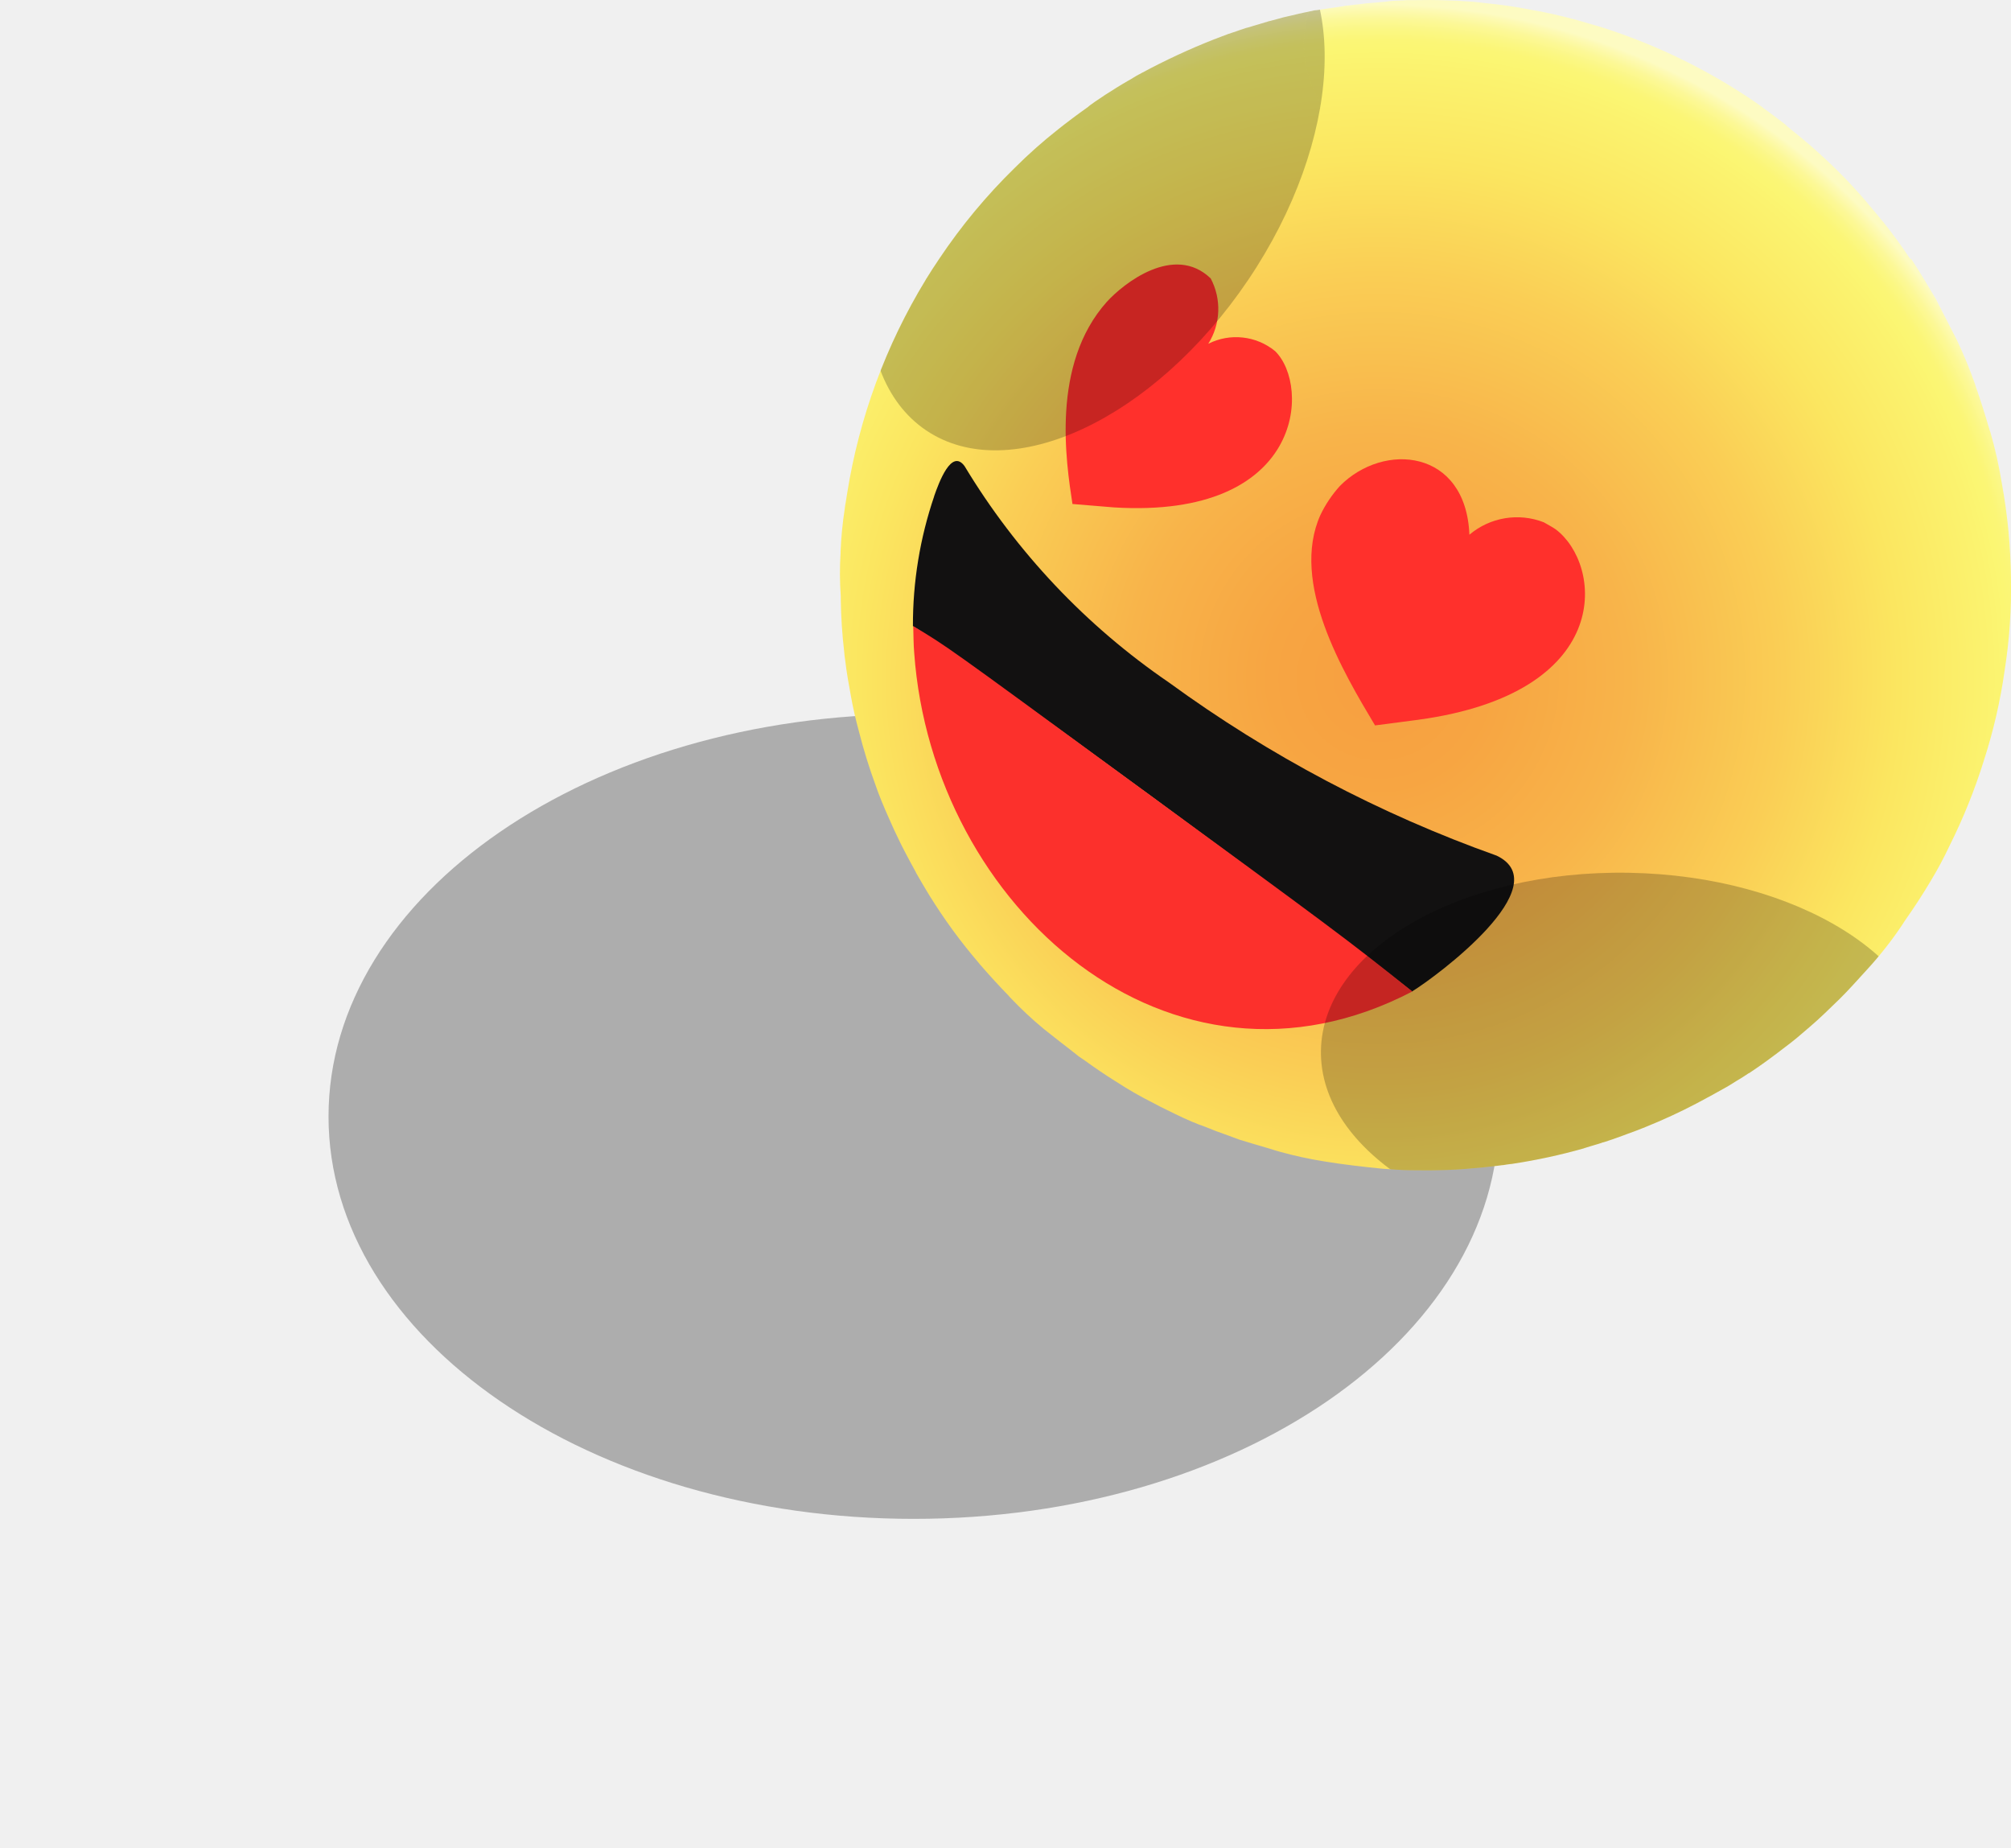
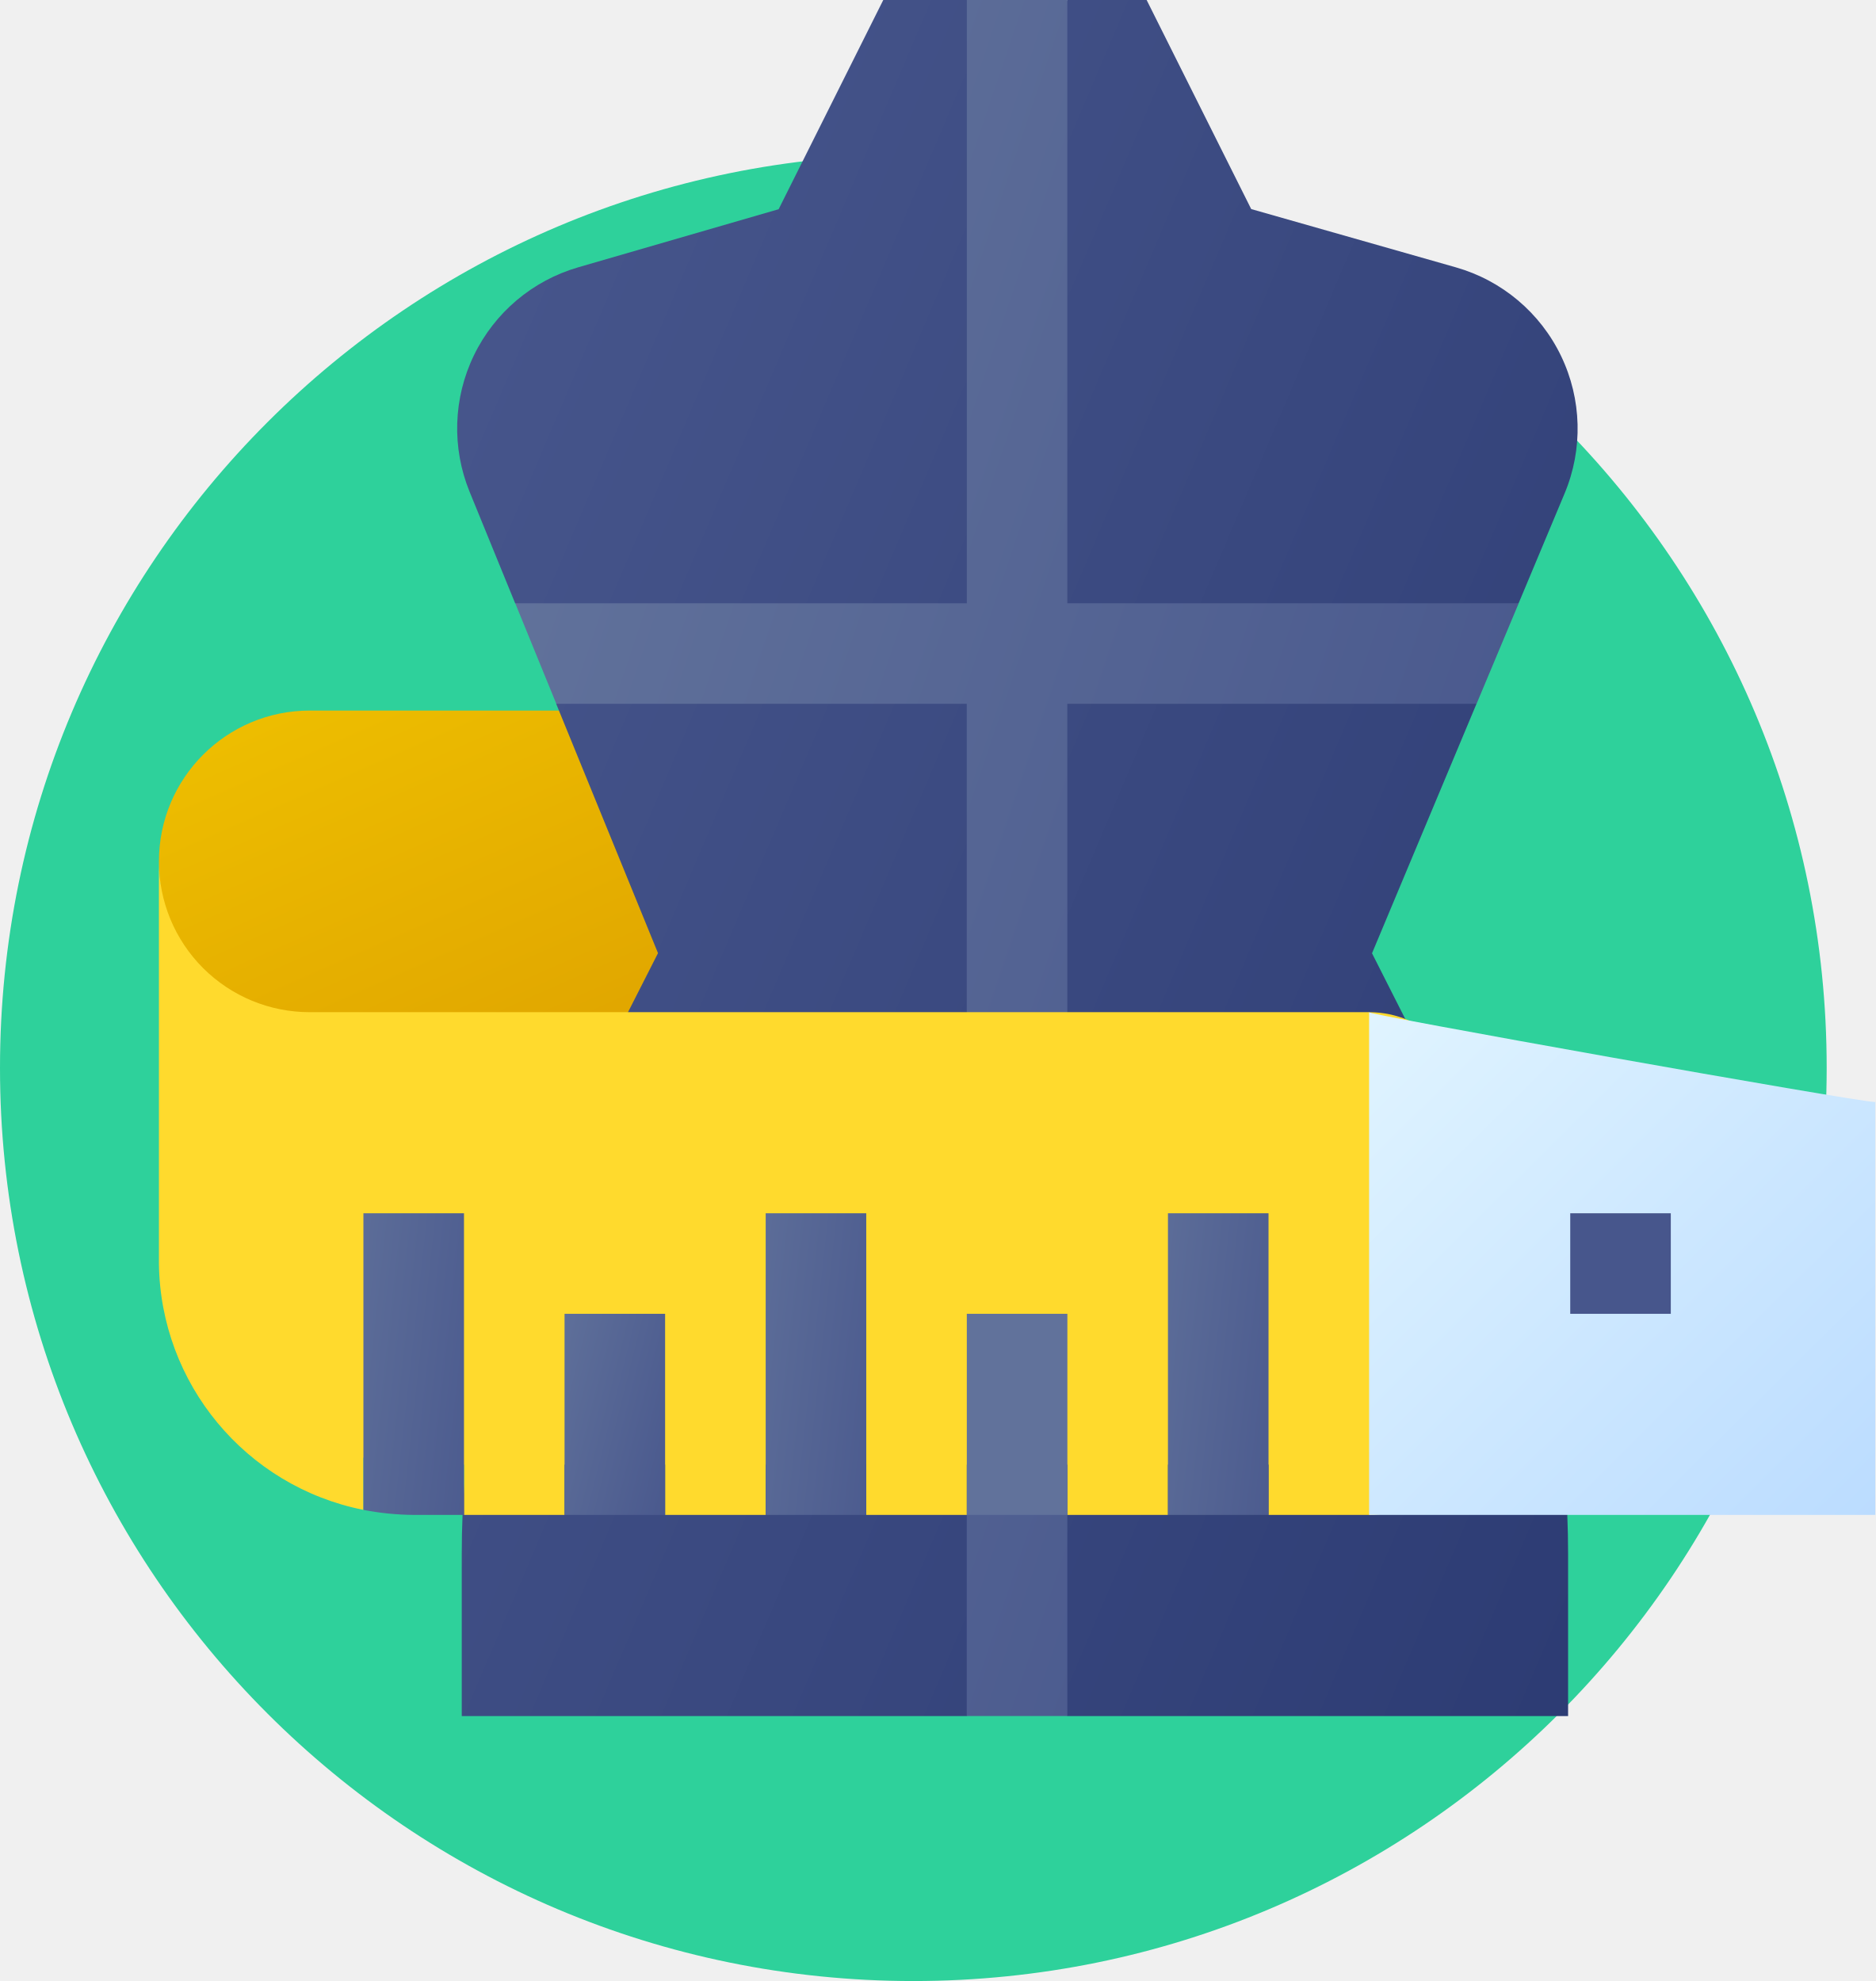
- <svg xmlns="http://www.w3.org/2000/svg" xmlns:xlink="http://www.w3.org/1999/xlink" width="82.478" height="75.758" viewBox="0 0 82.478 75.758">
+ <svg xmlns="http://www.w3.org/2000/svg" xmlns:xlink="http://www.w3.org/1999/xlink" width="108.438" height="114.575" viewBox="0 0 108.438 114.575">
  <defs>
-     <radialGradient id="radial-gradient" cx="0.471" cy="0.58" r="0.575" gradientTransform="matrix(-0.999, -0.004, -0.004, 1, 0.933, 0.001)" gradientUnits="objectBoundingBox">
-       <stop offset="0" stop-color="#f79f40" />
-       <stop offset="0.163" stop-color="#f7a542" />
-       <stop offset="0.371" stop-color="#f8b44a" />
-       <stop offset="0.601" stop-color="#face55" />
-       <stop offset="0.771" stop-color="#fbe660" />
-       <stop offset="0.91" stop-color="#fbf36f" />
-       <stop offset="0.932" stop-color="#fbf672" />
-       <stop offset="0.947" stop-color="#fbf676" />
-       <stop offset="0.962" stop-color="#fbf783" />
-       <stop offset="0.978" stop-color="#fcf897" />
-       <stop offset="0.994" stop-color="#fdfab4" />
-       <stop offset="1" stop-color="#fdfbc2" />
-     </radialGradient>
-     <clipPath id="clip-path">
-       <path id="Trazado_116496" data-name="Trazado 116496" d="M52.65,29.84v-.06c0-.11-.03-.77-.15-1.75-.01-.09-.02-.17-.03-.26-.02-.12-.04-.25-.06-.38a23.894,23.894,0,0,0-3.15-8.77c0-.01-.01-.01-.01-.02-.17-.29-.35-.57-.54-.85h0a23.353,23.353,0,0,0-3.06-3.74,20.449,20.449,0,0,0-1.77-1.6c-.39-.32-.78-.62-1.19-.91a.265.265,0,0,1-.06-.05l-.05-.04-.21-.15c-.26-.18-.55-.37-.86-.57h0c-.01-.01-.02-.01-.03-.02-.15-.09-.3-.19-.47-.28-.07-.04-.15-.09-.22-.13s-.12-.07-.19-.11a1.092,1.092,0,0,0-.15-.08,25.413,25.413,0,0,0-2.93-1.4c-.26-.11-.47-.18-.58-.23l-.18-.07-.18-.07c-.01,0-.02-.01-.03-.01l-.04-.01-.3-.1-.04-.01c-.01,0-.03-.01-.04-.01l-.2-.07a2.759,2.759,0,0,0-.27-.08l-.23-.07c-.04-.01-.09-.03-.13-.04-.01,0-.03-.01-.04-.01s-.03-.01-.05-.01a.636.636,0,0,1-.07-.02l-.26-.07-.22-.06c-.07-.02-.14-.03-.21-.05h-.01l-.13-.03-.25-.06-.18-.04a2.049,2.049,0,0,0-.24-.05c-.01,0-.03-.01-.04-.01-.06-.01-.12-.03-.18-.04l-.11-.02-.13-.03h-.02l-.04-.01c-.02,0-.05-.01-.07-.01a1.766,1.766,0,0,1-.2-.04.6.6,0,0,0-.12-.02h0a2.068,2.068,0,0,1-.22-.04l-.19-.03c-.03-.01-.07-.01-.11-.02a.985.985,0,0,0-.17-.02,1,1,0,0,0-.16-.02l-.27-.03-.25-.03c-.03,0-.05-.01-.08-.01h-.02a1.641,1.641,0,0,0-.23-.02l-.34-.03c-.08-.01-.16-.01-.23-.02-.09-.01-.17-.01-.26-.02s-.18-.01-.27-.02A.97.97,0,0,1,29.76,7h-.37c-.48-.01-.96-.01-1.45,0-.11,0-.21,0-.31.01s-.22.01-.32.02c-.07,0-.13.01-.19.01-.16.01-.31.02-.46.04-.05,0-.11.01-.16.01-.22.02-.43.04-.64.07-.1.01-.2.02-.3.04h-.01c-.02,0-.04.01-.06.01q-.24.03-.45.06c-.11.02-.23.04-.34.05-.26.04-.47.08-.61.11-.7.14-1.38.3-2.06.5-.41.11-.77.22-1.21.38a24.021,24.021,0,0,0-5.31,2.61h0c-.17.11-.33.22-.49.33a.265.265,0,0,0-.06.05c-.28.2-.56.4-.84.61a.423.423,0,0,1-.07.05l-.02.02-.02.02c-.01.01-.02.02-.03.02s-.02.01-.03.02c-.08.06-.15.12-.23.18-.15.12-.3.24-.44.36-.08.07-.16.13-.24.2-.16.14-.32.27-.46.4l-.02.02-.02.02c-.03.03-.07.06-.1.09-.75.69-1.21,1.19-1.24,1.22-.23.25-.46.51-.69.77-.16.19-.33.38-.5.59-.01.01-.02.03-.04.04l-.03.03c-.34.42-.69.89-1.08,1.46l-.01.01-.01.01c-.01.01-.01.02-.02.02-.18.26-.36.55-.54.86-.16.26-.32.52-.46.75l-.46.88c-.15.29-.29.56-.42.82a16.758,16.758,0,0,0-.76,1.82h0v.01c-.22.6-.42,1.23-.6,1.84l-.01.02a.037.037,0,0,1-.01.03,17.968,17.968,0,0,0-.5,2.13,23.506,23.506,0,0,0-.17,7.66,22.794,22.794,0,0,0,.82,3.68,23.944,23.944,0,0,0,1.38,3.51,15.311,15.311,0,0,0,.75,1.42c.32.56.68,1.11,1.06,1.66.04.07.09.13.13.2a16,16,0,0,0,1.39,1.8c.34.37.78.88,1.14,1.24s.83.82,1.22,1.15h0c.42.37.6.53.99.83q.72.585,1.47,1.08h.01c.16.11.32.22.49.32.19.12.38.24.55.34.09.05.22.13.36.21a.573.573,0,0,1,.07.04c.15.09.33.18.52.29.04.02.09.05.13.07a22.789,22.789,0,0,0,2.12,1c.18.07.42.17.7.28l.24.09.42.15.3.1.11.03c.01,0,.01,0,.02.01l.16.05a2.759,2.759,0,0,0,.27.08l.26.08c.01,0,.02,0,.02.01a22.1,22.1,0,0,0,2.96.66l.09.01c.08.01.17.03.27.04h.03l.23.03.53.06c.24.03.56.05.79.07s.49.03.74.04h.02c.13.01.25.01.37.01.33.01.77,0,1.1.01s.79-.03,1.13-.05c.72-.06,1.68-.17,2.39-.28a18.747,18.747,0,0,0,1.84-.38c.14-.04.28-.08.43-.12.43-.12.87-.25,1.24-.36l.43-.16c.35-.12.69-.25,1.03-.38l.17-.06c.4-.15.89-.38,1.32-.59.19-.09.37-.18.55-.28a15.71,15.71,0,0,0,1.56-.88c.02-.01.03-.02.05-.03.41-.26.82-.52,1.22-.81.09-.06.18-.12.26-.17l.44-.34c.12-.09.23-.18.35-.27l.66-.52a14.289,14.289,0,0,0,1.37-1.26l.03-.03.07-.07c.35-.35.74-.77,1.2-1.29a.138.138,0,0,0,.03-.04h0a20.958,20.958,0,0,0,2.02-2.71c.01-.01.01-.02.02-.03.19-.3.38-.61.57-.95v-.01h0c.08-.14.16-.29.24-.44.11-.2.22-.41.31-.59l.09-.18c.16-.32.31-.65.47-.99.21-.47.41-.94.56-1.36h0c.26-.7.5-1.44.71-2.23.13-.48.25-.96.33-1.41.1-.48.18-.98.25-1.5.02-.12.03-.23.05-.34.08-.69.14-1.41.16-2.14v-.13C52.68,31.04,52.68,30.45,52.65,29.84Z" transform="translate(-4.654 -6.992)" />
-     </clipPath>
-     <linearGradient id="linear-gradient" x1="-0.166" y1="-323.933" x2="-1.166" y2="-323.933" gradientUnits="objectBoundingBox">
-       <stop offset="0" stop-color="#19b79c" />
-       <stop offset="0.405" stop-color="#1dbb9e" />
-       <stop offset="0.825" stop-color="#2ac8a3" />
-       <stop offset="0.997" stop-color="#31cfa6" />
+     <linearGradient id="linear-gradient" x1="0.206" y1="-0.092" x2="0.965" y2="1.053" gradientUnits="objectBoundingBox">
+       <stop offset="0" stop-color="#eebf00" />
+       <stop offset="1" stop-color="#dc9e00" />
    </linearGradient>
-     <linearGradient id="linear-gradient-2" x1="-2.106" y1="-363.238" x2="-3.08" y2="-363.238" xlink:href="#linear-gradient" />
-     <clipPath id="clip-path-2">
-       <path id="Trazado_116504" data-name="Trazado 116504" d="M4.652,29.65v-.06a15.757,15.757,0,0,1,.17-1.74,2.335,2.335,0,0,1,.04-.26c.02-.12.04-.25.06-.38a24.088,24.088,0,0,1,3.22-8.75c0-.01.01-.01.01-.02.18-.29.36-.57.55-.85h0a23.39,23.39,0,0,1,3.09-3.72,20.134,20.134,0,0,1,1.78-1.58q.585-.465,1.2-.9a.265.265,0,0,0,.06-.05l.05-.04.21-.15c.26-.18.55-.37.86-.56h0c.01-.01.02-.01.03-.02.15-.09.31-.19.47-.28a2.53,2.53,0,0,0,.22-.13c.06-.04.12-.07.19-.11.05-.03.1-.05.15-.08a27.308,27.308,0,0,1,2.95-1.37c.26-.1.47-.18.58-.22l.18-.06.18-.06c.01,0,.02-.01.03-.01l.05-.02.3-.1.04-.01c.01,0,.03-.01.04-.01l.2-.06c.08-.02.19-.06.27-.08l.23-.07a.647.647,0,0,0,.13-.04c.01,0,.03-.01.04-.01s.03-.01.05-.01a.637.637,0,0,0,.07-.02l.26-.07.22-.06c.07-.02.14-.03.21-.05h.01l.13-.03c.08-.02.18-.04.25-.06l.18-.04c.08-.02.16-.03.24-.05.01,0,.03-.01.04-.01a1.163,1.163,0,0,0,.18-.04l.11-.01.13-.02h.02l.04-.01c.02,0,.05-.01.07-.01l.2-.03c.04-.01.09-.01.13-.02h0l.22-.03.19-.03a.516.516,0,0,0,.11-.02.985.985,0,0,1,.17-.02c.06-.01.11-.01.16-.02l.27-.03.25-.03c.03,0,.05-.01.08-.01h.02c.07-.01.15-.01.23-.02l.34-.03c.08-.01.16-.01.23-.02a1.569,1.569,0,0,1,.24-.03,2.437,2.437,0,0,1,.27-.01.86.86,0,0,1,.16-.01l.15-.01h.24c.49-.01.97-.01,1.45.01.11,0,.21.01.31.01s.22.01.32.02c.07,0,.13.01.19.01.16.01.31.02.46.04.05.01.11.01.16.02.22.02.43.05.64.07.1.01.2.03.3.04h.01c.02,0,.04.01.06.01.16.02.31.05.45.07l.34.06c.26.05.47.09.6.11.69.14,1.38.31,2.06.52.41.11.76.23,1.21.39a24.178,24.178,0,0,1,5.28,2.65h0c.16.11.33.22.49.34a.265.265,0,0,1,.06.05c.28.2.56.41.83.62a.424.424,0,0,0,.07.05l.02.02.02.02.03.03c.01.01.02.01.02.02.08.06.15.12.22.18.15.12.3.24.44.36.08.07.16.14.24.2.16.14.31.28.46.41l.02.02.02.02c.03.03.07.06.1.09.75.69,1.2,1.2,1.23,1.23.23.25.46.51.68.78.16.19.32.38.49.59.01.01.02.03.04.04l.02.03c.33.42.69.89,1.07,1.47l.04.01.01.01c.01.01.01.02.02.02.17.26.36.56.54.86.16.26.31.53.45.75l.45.88c.15.29.29.56.42.82a18.431,18.431,0,0,1,.75,1.83h0v.01c.21.6.41,1.23.59,1.85l.01.02a.037.037,0,0,0,.01.03,17.59,17.59,0,0,1,.48,2.14,22.71,22.71,0,0,1,.37,3.87,21.465,21.465,0,0,1-.26,3.8,21.96,21.96,0,0,1-.85,3.68,23.286,23.286,0,0,1-1.41,3.5,15.244,15.244,0,0,1-.76,1.42c-.33.56-.69,1.11-1.07,1.65-.04.07-.09.13-.13.2a15.2,15.2,0,0,1-1.41,1.79c-.34.37-.79.88-1.15,1.23s-.84.82-1.22,1.14h0c-.43.37-.6.52-1,.82-.49.38-.98.74-1.48,1.07H41.9c-.16.11-.32.21-.49.31-.19.12-.38.24-.55.33-.09.05-.22.12-.36.2a.574.574,0,0,0-.07.04c-.15.08-.33.18-.52.28-.04.02-.09.05-.13.07a23.108,23.108,0,0,1-2.12.98c-.18.07-.42.17-.71.27l-.24.09-.42.15-.3.1-.11.03c-.01,0-.01,0-.02.01l-.16.05c-.08.02-.19.06-.27.08l-.26.08c-.01,0-.02,0-.02.01a23.962,23.962,0,0,1-2.96.64l-.09.01c-.08.01-.17.02-.27.04H31.8l-.23.03-.53.06c-.24.02-.56.05-.79.07s-.49.03-.74.04h-.02c-.13,0-.25.01-.37.01-.33.01-.77,0-1.1,0s-.79-.04-1.13-.06c-.72-.07-1.68-.18-2.39-.3a16.281,16.281,0,0,1-1.84-.4c-.14-.04-.28-.08-.43-.13-.43-.12-.87-.26-1.24-.37l-.43-.16c-.35-.12-.69-.25-1.03-.39l-.17-.06c-.4-.15-.88-.38-1.32-.6-.19-.09-.37-.18-.55-.28a15.612,15.612,0,0,1-1.55-.89.219.219,0,0,0-.05-.03c-.41-.26-.81-.53-1.21-.82-.09-.06-.17-.12-.25-.17L14,49.97c-.12-.09-.23-.18-.35-.27l-.66-.52a15.233,15.233,0,0,1-1.36-1.27l-.03-.03-.06-.07c-.34-.35-.74-.78-1.19-1.3a.138.138,0,0,1-.03-.04h0a21.889,21.889,0,0,1-2-2.73c-.01-.01-.01-.02-.02-.03-.18-.3-.37-.61-.56-.95v-.01h0c-.08-.14-.16-.29-.24-.44-.11-.21-.22-.41-.31-.59l-.09-.18c-.16-.32-.31-.65-.46-.99-.21-.47-.41-.95-.55-1.36h0a22.441,22.441,0,0,1-.69-2.23c-.13-.48-.24-.96-.32-1.41-.09-.49-.18-.98-.24-1.5-.02-.12-.03-.23-.04-.34a21.166,21.166,0,0,1-.14-2.14v-.13A13.347,13.347,0,0,1,4.652,29.65Z" transform="translate(-4.627 -6.983)" fill="url(#radial-gradient)" />
-     </clipPath>
+     <linearGradient id="linear-gradient-2" x1="-0.052" y1="0.243" x2="1.05" y2="0.962" gradientUnits="objectBoundingBox">
+       <stop offset="0" stop-color="#47568c" />
+       <stop offset="1" stop-color="#2c3b73" />
+     </linearGradient>
+     <linearGradient id="linear-gradient-3" x1="0.047" y1="0.235" x2="0.953" y2="0.765" gradientUnits="objectBoundingBox">
+       <stop offset="0" stop-color="#61729b" />
+       <stop offset="1" stop-color="#47568c" />
+     </linearGradient>
+     <linearGradient id="linear-gradient-4" x1="-0.042" y1="0.043" x2="0.954" y2="1.046" gradientUnits="objectBoundingBox">
+       <stop offset="0" stop-color="#e0f4ff" />
+       <stop offset="1" stop-color="#bbdcff" />
+     </linearGradient>
+     <linearGradient id="linear-gradient-5" x1="-0.5" y1="0.167" x2="1.5" y2="0.833" xlink:href="#linear-gradient-3" />
+     <linearGradient id="linear-gradient-7" x1="-0.25" y1="0.125" x2="1.25" y2="0.875" xlink:href="#linear-gradient-3" />
+     <linearGradient id="linear-gradient-8" x1="-0.488" y1="0.163" x2="1.512" y2="0.829" xlink:href="#linear-gradient-3" />
  </defs>
-   <g id="Grupo_157926" data-name="Grupo 157926" transform="translate(13.474)">
-     <ellipse id="Elipse_4737" data-name="Elipse 4737" cx="24" cy="16.5" rx="24" ry="16.5" transform="translate(0 29.284)" fill="#0b0b0b" opacity="0.292" style="mix-blend-mode: multiply;isolation: isolate" />
-     <path id="Trazado_116493" data-name="Trazado 116493" d="M4.652,29.65v-.06a15.757,15.757,0,0,1,.17-1.74,2.335,2.335,0,0,1,.04-.26c.02-.12.04-.25.06-.38a24.088,24.088,0,0,1,3.22-8.75c0-.01.01-.01.01-.02.18-.29.36-.57.55-.85h0a23.39,23.39,0,0,1,3.09-3.72,20.134,20.134,0,0,1,1.78-1.58q.585-.465,1.2-.9a.265.265,0,0,0,.06-.05l.05-.04.21-.15c.26-.18.55-.37.86-.56h0c.01-.01.02-.01.03-.02.15-.09.31-.19.47-.28a2.53,2.53,0,0,0,.22-.13c.06-.04.12-.07.19-.11.05-.03.1-.05.15-.08a27.308,27.308,0,0,1,2.95-1.37c.26-.1.47-.18.58-.22l.18-.06.18-.06c.01,0,.02-.01.03-.01l.05-.02.3-.1.04-.01c.01,0,.03-.01.04-.01l.2-.06c.08-.02.19-.06.27-.08l.23-.07a.647.647,0,0,0,.13-.04c.01,0,.03-.01.04-.01s.03-.01.05-.01a.637.637,0,0,0,.07-.02l.26-.07.22-.06c.07-.02.14-.03.21-.05h.01l.13-.03c.08-.02.18-.04.25-.06l.18-.04c.08-.02.16-.03.24-.05.01,0,.03-.01.04-.01a1.163,1.163,0,0,0,.18-.04l.11-.01.13-.02h.02l.04-.01c.02,0,.05-.01.07-.01l.2-.03c.04-.01.09-.01.13-.02h0l.22-.03.19-.03a.516.516,0,0,0,.11-.02.985.985,0,0,1,.17-.02c.06-.01.11-.01.16-.02l.27-.03.25-.03c.03,0,.05-.01.08-.01h.02c.07-.01.15-.01.23-.02l.34-.03c.08-.01.16-.01.23-.02a1.569,1.569,0,0,1,.24-.03,2.437,2.437,0,0,1,.27-.01.86.86,0,0,1,.16-.01l.15-.01h.24c.49-.01.97-.01,1.45.01.11,0,.21.01.31.01s.22.01.32.02c.07,0,.13.01.19.01.16.01.31.02.46.04.05.01.11.01.16.02.22.02.43.05.64.07.1.01.2.03.3.04h.01c.02,0,.04.01.06.01.16.02.31.05.45.07l.34.06c.26.05.47.09.6.11.69.14,1.38.31,2.06.52.41.11.76.23,1.21.39a24.178,24.178,0,0,1,5.28,2.65h0c.16.11.33.22.49.34a.265.265,0,0,1,.06.05c.28.2.56.41.83.62a.424.424,0,0,0,.07.05l.02.02.02.02.03.03c.01.01.02.01.02.02.08.06.15.12.22.18.15.12.3.24.44.36.08.07.16.14.24.2.16.14.31.28.46.41l.02.02.02.02c.03.03.07.06.1.09.75.69,1.2,1.2,1.23,1.23.23.25.46.51.68.78.16.19.32.38.49.59.01.01.02.03.04.04l.02.03c.33.42.69.89,1.07,1.47l.04.01.01.01c.01.01.01.02.02.02.17.26.36.56.54.86.16.26.31.53.45.75l.45.88c.15.29.29.56.42.82a18.431,18.431,0,0,1,.75,1.83h0v.01c.21.6.41,1.23.59,1.85l.01.02a.037.037,0,0,0,.01.03,17.59,17.59,0,0,1,.48,2.14,22.71,22.71,0,0,1,.37,3.87,21.465,21.465,0,0,1-.26,3.8,21.96,21.96,0,0,1-.85,3.68,23.286,23.286,0,0,1-1.41,3.5,15.244,15.244,0,0,1-.76,1.42c-.33.56-.69,1.11-1.07,1.65-.04.07-.09.13-.13.2a15.2,15.2,0,0,1-1.41,1.79c-.34.37-.79.88-1.15,1.23s-.84.82-1.22,1.14h0c-.43.37-.6.52-1,.82-.49.38-.98.74-1.48,1.07H41.9c-.16.11-.32.21-.49.31-.19.12-.38.24-.55.33-.09.05-.22.12-.36.2a.574.574,0,0,0-.07.04c-.15.08-.33.18-.52.28-.04.02-.09.05-.13.07a23.108,23.108,0,0,1-2.12.98c-.18.07-.42.17-.71.27l-.24.09-.42.15-.3.1-.11.03c-.01,0-.01,0-.02.01l-.16.05c-.08.02-.19.06-.27.08l-.26.08c-.01,0-.02,0-.02.01a23.962,23.962,0,0,1-2.96.64l-.09.01c-.08.01-.17.02-.27.04H31.8l-.23.03-.53.06c-.24.02-.56.05-.79.07s-.49.03-.74.04h-.02c-.13,0-.25.01-.37.01-.33.01-.77,0-1.1,0s-.79-.04-1.13-.06c-.72-.07-1.68-.18-2.39-.3a16.281,16.281,0,0,1-1.84-.4c-.14-.04-.28-.08-.43-.13-.43-.12-.87-.26-1.24-.37l-.43-.16c-.35-.12-.69-.25-1.03-.39l-.17-.06c-.4-.15-.88-.38-1.32-.6-.19-.09-.37-.18-.55-.28a15.612,15.612,0,0,1-1.55-.89.219.219,0,0,0-.05-.03c-.41-.26-.81-.53-1.21-.82-.09-.06-.17-.12-.25-.17L14,49.97c-.12-.09-.23-.18-.35-.27l-.66-.52a15.233,15.233,0,0,1-1.36-1.27l-.03-.03-.06-.07c-.34-.35-.74-.78-1.19-1.3a.138.138,0,0,1-.03-.04h0a21.889,21.889,0,0,1-2-2.73c-.01-.01-.01-.02-.02-.03-.18-.3-.37-.61-.56-.95v-.01h0c-.08-.14-.16-.29-.24-.44-.11-.21-.22-.41-.31-.59l-.09-.18c-.16-.32-.31-.65-.46-.99-.21-.47-.41-.95-.55-1.36h0a22.441,22.441,0,0,1-.69-2.23c-.13-.48-.24-.96-.32-1.41-.09-.49-.18-.98-.24-1.5-.02-.12-.03-.23-.04-.34a21.166,21.166,0,0,1-.14-2.14v-.13A13.347,13.347,0,0,1,4.652,29.65Z" transform="translate(16.349 -6.983)" fill="url(#radial-gradient)" />
-     <g id="Grupo_86225" data-name="Grupo 86225" transform="translate(20.955 0.009)" clip-path="url(#clip-path)">
-       <path id="Trazado_116494" data-name="Trazado 116494" d="M50.67,21.64a4.37,4.37,0,0,1,.18-.46C50.8,21.33,50.74,21.48,50.67,21.64Z" transform="translate(-48.844 -6.992)" fill="url(#linear-gradient)" />
-       <path id="Trazado_116495" data-name="Trazado 116495" d="M4.7,34.92c.03-.14.05-.28.08-.41C4.75,34.65,4.73,34.79,4.7,34.92Z" transform="translate(43.196 -6.992)" fill="url(#linear-gradient-2)" />
-     </g>
-     <path id="Trazado_116497" data-name="Trazado 116497" d="M25.873,27.33A16.375,16.375,0,0,0,25,32.66c2.26,1.39,16.97,12.2,20.47,14.98,1.03-.63,6.02-4.35,3.47-5.57a52.925,52.925,0,0,1-13.44-7.1,28.664,28.664,0,0,1-8.38-8.87c-.54-.75-1.06.69-1.25,1.23" transform="translate(-1.032 -6.983)" fill="#121111" />
-     <path id="Trazado_116499" data-name="Trazado 116499" d="M29.22,33.76c.75,10.43,10.52,19.05,20.43,13.88-2.65-2.12-3.33-2.62-11.66-8.71-7.45-5.46-7.45-5.46-8.81-6.27.01.33.01.77.04,1.1" transform="translate(-5.199 -6.983)" fill="#fc302c" />
-     <g id="Grupo_86231" data-name="Grupo 86231" transform="translate(40.307 18.833)">
-       <path id="Trazado_116501" data-name="Trazado 116501" d="M22.473,28.1c-1.25,2.78.93,6.44,2.24,8.63.65-.09,1.52-.19,2.17-.29,7.67-1.22,7.14-6.32,5.24-7.75-.14-.1-.34-.2-.49-.29a3.024,3.024,0,0,0-3.05.51c-.14-3.51-3.51-3.82-5.31-2a4.969,4.969,0,0,0-.8,1.19" transform="translate(-22.099 -25.816)" fill="#ff302c" />
-     </g>
-     <g id="Grupo_86232" data-name="Grupo 86232" transform="translate(30.232 10.846)">
-       <path id="Trazado_116503" data-name="Trazado 116503" d="M35.806,19.36c-2.3,2.57-1.67,6.58-1.41,8.29.51.04,1.19.1,1.7.14,7.78.48,8.08-4.98,6.61-6.41a2.529,2.529,0,0,0-2.74-.3,2.679,2.679,0,0,0,.1-2.68c-1.5-1.44-3.58.21-4.26.96" transform="translate(-34.117 -17.829)" fill="#ff302c" />
-     </g>
-     <g id="Enmascarar_grupo_59" data-name="Enmascarar grupo 59" transform="translate(20.976 0)" clip-path="url(#clip-path-2)">
-       <g id="Grupo_86233" data-name="Grupo 86233" transform="translate(-2.683 -7.272)" opacity="0.561" style="mix-blend-mode: multiply;isolation: isolate">
-         <g id="Grupo_86230" data-name="Grupo 86230" transform="translate(0)">
-           <ellipse id="Elipse_4734" data-name="Elipse 4734" cx="12.5" cy="7.5" rx="12.5" ry="7.5" transform="translate(21.707 1.557)" fill="#fff" opacity="0.743" />
-           <ellipse id="Elipse_4735" data-name="Elipse 4735" cx="12.5" cy="7.5" rx="12.5" ry="7.5" transform="translate(26.415 8.388) rotate(124)" opacity="0.387" />
-           <ellipse id="Elipse_4736" data-name="Elipse 4736" cx="12.5" cy="7.5" rx="12.5" ry="7.5" transform="matrix(-1, -0.017, 0.017, -1, 47.282, 58.274)" opacity="0.387" />
-         </g>
+   <g id="Grupo_1195277" data-name="Grupo 1195277" transform="translate(-886.062 -220.478)">
+     <g id="Grupo_1194893" data-name="Grupo 1194893" transform="translate(12.305 67.289)">
+       <g id="Grupo_1194433" data-name="Grupo 1194433" transform="translate(-55.667 -239.367)">
+         <path id="Trazado_1013556" data-name="Trazado 1013556" d="M472.11,222.552a52.814,52.814,0,1,0,52.813-52.813,52.813,52.813,0,0,0-52.813,52.813" transform="translate(457.314 231.766)" fill="#2ed19b" />
+       </g>
+       <g id="Grupo_1194892" data-name="Grupo 1194892" transform="translate(859.508 132.493)">
+         <path id="Trazado_1014685" data-name="Trazado 1014685" d="M129.086,241.246H102.723c-4.818,0-8.723-9.721-8.723-14.538a8.723,8.723,0,0,1,8.723-8.723h26.363Zm0,0" transform="translate(-70.561 -156.193)" fill="url(#linear-gradient)" />
+         <path id="Trazado_1014686" data-name="Trazado 1014686" d="M203.562,138.135l6.041-14.428-1.446-3.489,3.882-2.326,2.659-6.353a9.7,9.7,0,0,0-6.292-13.078l-11.83-3.369L190.529,83h-4.582l-2.908,2.908L180.132,83H175.3l-6.05,12.1-11.588,3.36a9.7,9.7,0,0,0-6.281,12.986l2.633,6.447,3.936,2.52-1.561,3.3,5.885,14.413c-.58,1.15-1.146,2.262-1.7,3.348-5.6,11-9.648,18.943-9.648,31.409v9.371h29.2l2.908-2.908,2.908,2.908H214.9v-9.37c0-12.464-4.047-20.412-9.649-31.411C204.7,140.387,204.138,139.28,203.562,138.135Zm0,0" transform="translate(-109.976 -62.304)" fill="url(#linear-gradient-2)" />
+         <path id="Trazado_1014687" data-name="Trazado 1014687" d="M219.7,117.892l-2.436,5.815H193.6v58.541h-5.815V123.707H164.051l-2.375-5.815h26.113V83H193.6v34.892Zm0,0" transform="translate(-117.633 -62.304)" fill="url(#linear-gradient-3)" />
+         <path id="Trazado_1014688" data-name="Trazado 1014688" d="M169.793,261.175v17.446a5.832,5.832,0,0,1-5.815,5.815h-5.815v-2.908h-5.815v2.908h-5.815v-2.908h-5.817v2.908H134.9v-2.908h-5.815v2.908h-5.815v-2.908h-5.815v2.908h-5.815v-2.908c-.582,0-5,.117-5.815-.407v3.024A14.712,14.712,0,0,1,94,269.9V246.637a8.712,8.712,0,0,0,8.723,8.723h61.255A5.833,5.833,0,0,1,169.793,261.175Zm0,0" transform="translate(-70.561 -176.123)" fill="#ffda2d" />
+         <path id="Trazado_1014689" data-name="Trazado 1014689" d="M323.812,275.289v29.077h29.271v-23.88C352.03,280.486,322.943,275.289,323.812,275.289Zm0,0" transform="translate(-230.395 -196.052)" fill="url(#linear-gradient-4)" />
+         <path id="Trazado_1014690" data-name="Trazado 1014690" d="M285.652,313.492h5.815v17.446h-5.815Zm0,0" transform="translate(-203.866 -222.624)" fill="url(#linear-gradient-5)" />
+         <path id="Trazado_1014691" data-name="Trazado 1014691" d="M209.246,313.492h5.815v17.446h-5.815Zm0,0" transform="translate(-150.721 -222.624)" fill="url(#linear-gradient-5)" />
+         <path id="Trazado_1014692" data-name="Trazado 1014692" d="M247.449,332.594h5.815v11.631h-5.815Zm0,0" transform="translate(-177.294 -235.911)" fill="#61729b" />
+         <path id="Trazado_1014693" data-name="Trazado 1014693" d="M171.043,332.594h5.815v11.631h-5.815Zm0,0" transform="translate(-124.149 -235.911)" fill="url(#linear-gradient-7)" />
+         <path id="Trazado_1014694" data-name="Trazado 1014694" d="M138.655,313.492v17.446h-2.908a15.973,15.973,0,0,1-2.908-.29V313.492Zm0,0" transform="translate(-97.576 -222.624)" fill="url(#linear-gradient-8)" />
+         <path id="Trazado_1014695" data-name="Trazado 1014695" d="M362.059,313.492h5.815v5.815h-5.815Zm0,0" transform="translate(-257.011 -222.624)" fill="#47568c" />
      </g>
    </g>
  </g>
</svg>
